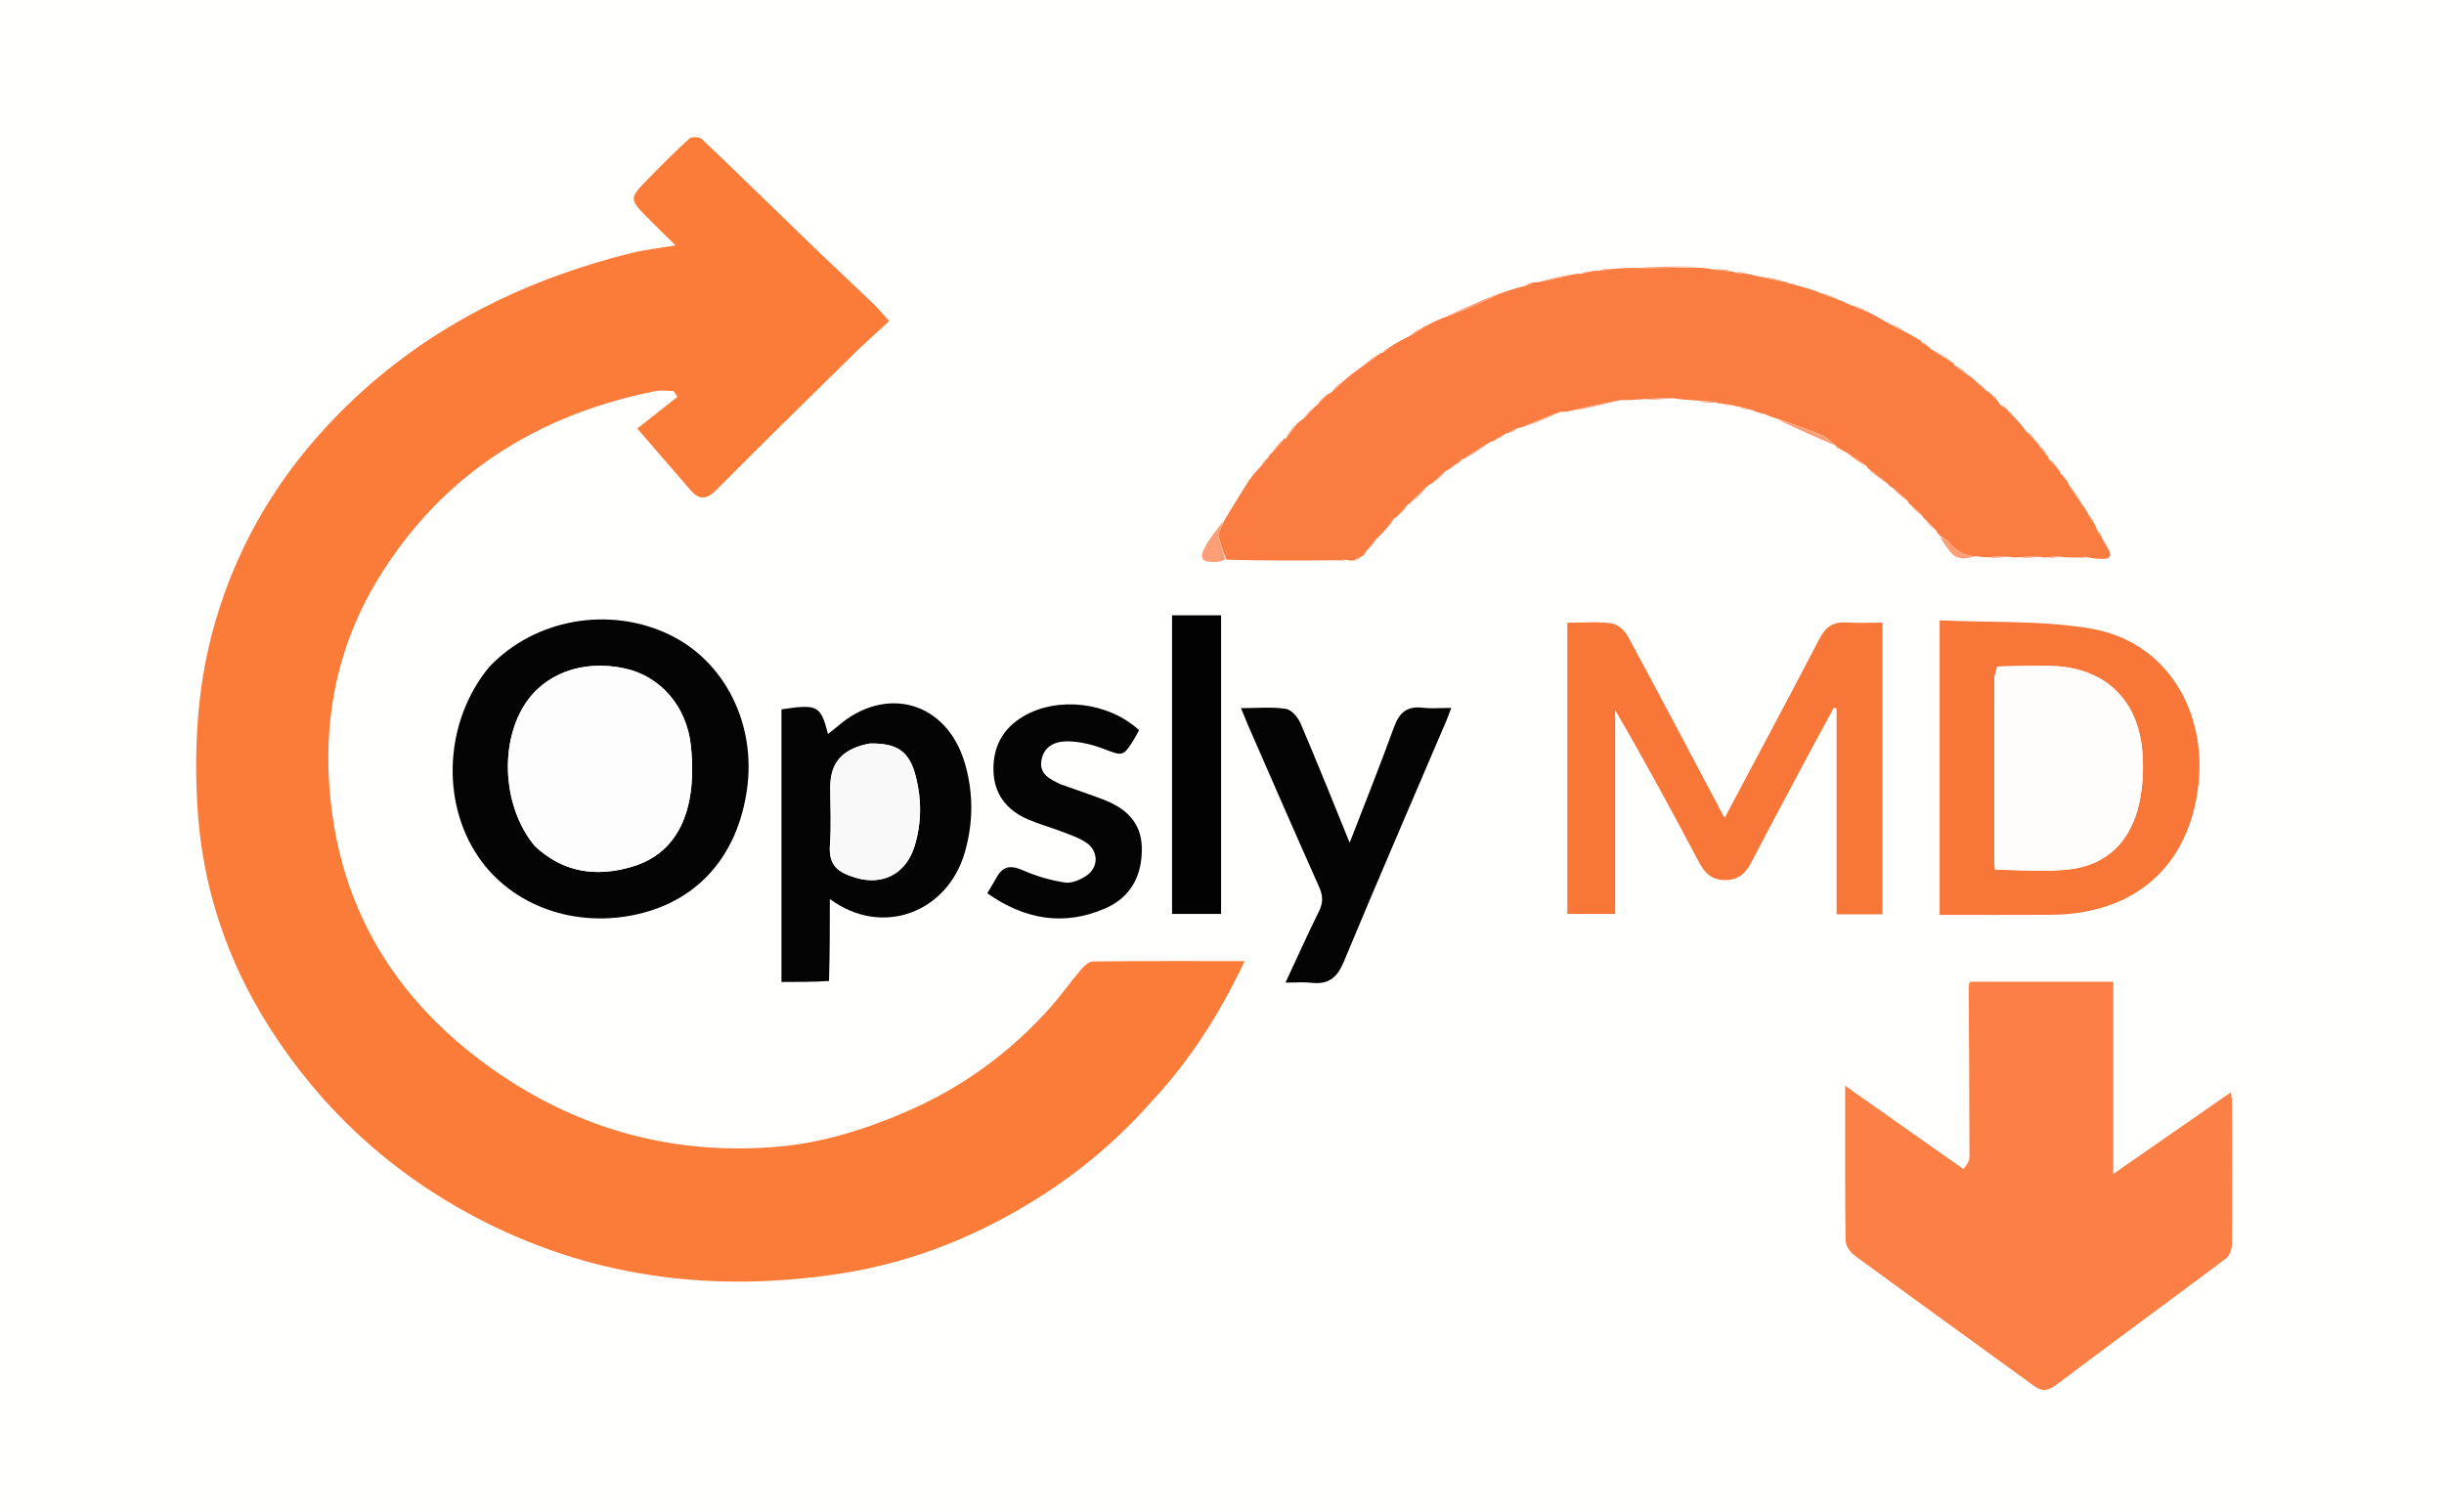
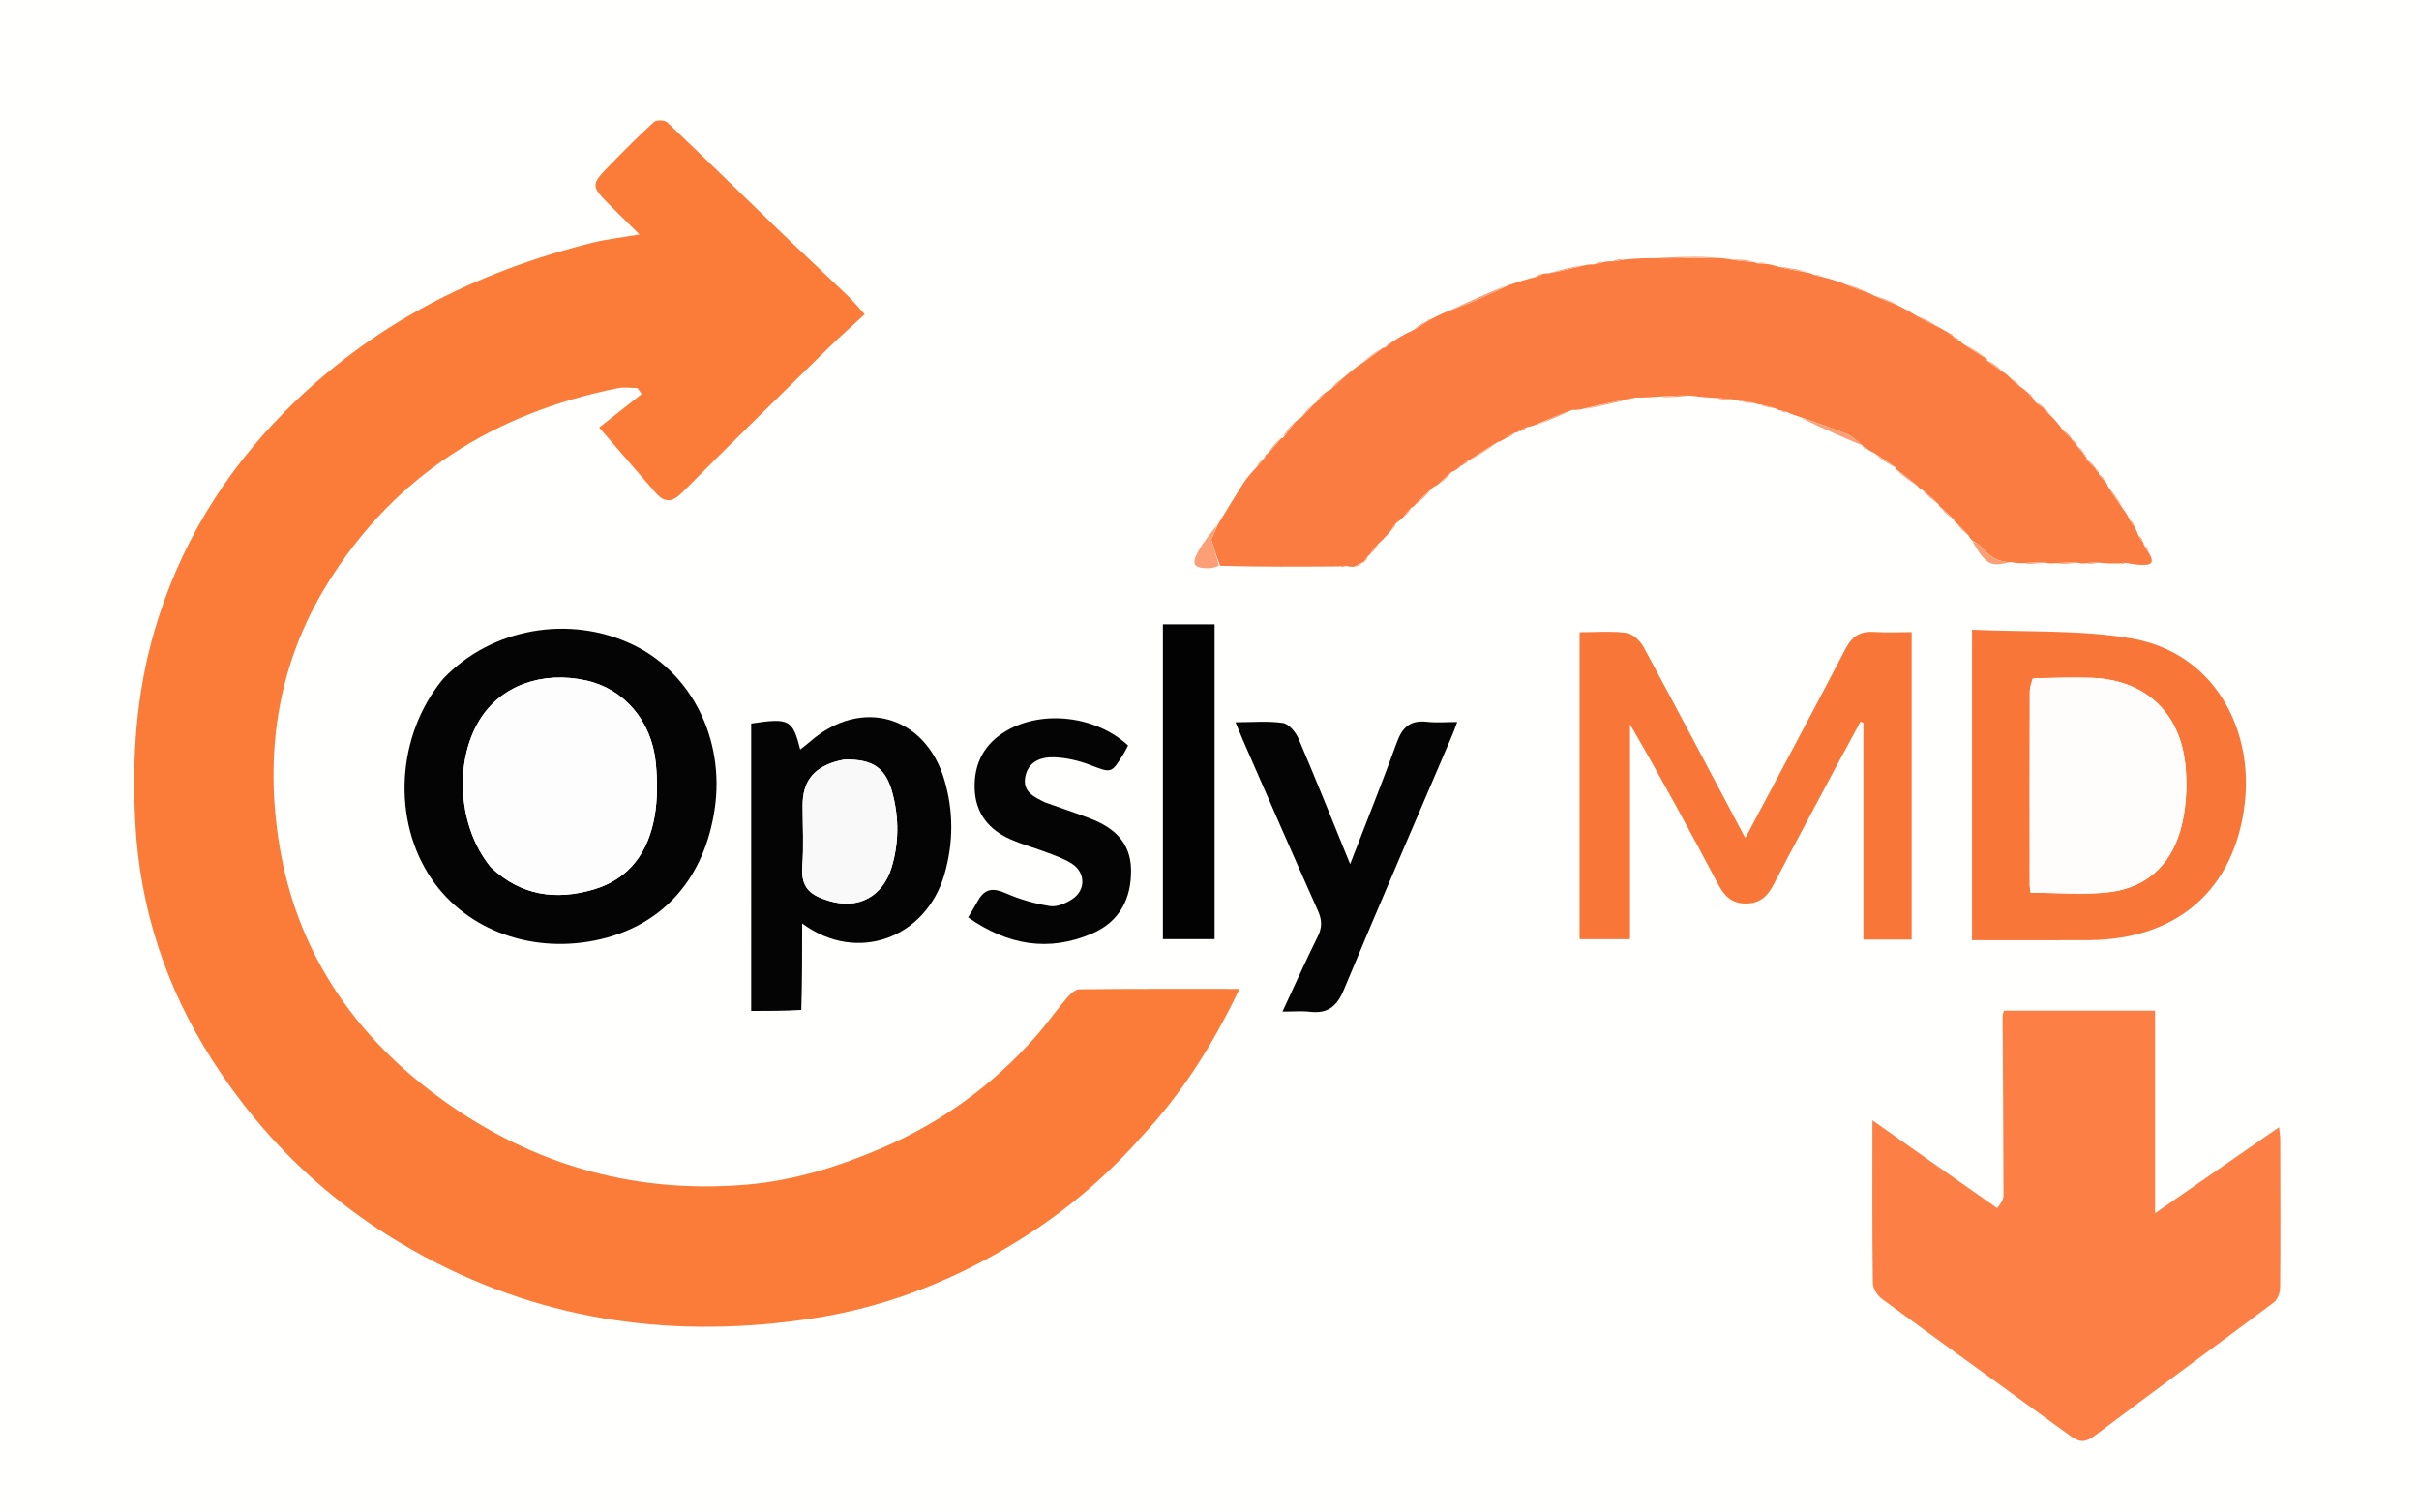
- <svg xmlns="http://www.w3.org/2000/svg" version="1.1" id="Layer_1" x="0px" y="0px" width="100%" viewBox="0 0 852 527" enable-background="new 0 0 852 527" xml:space="preserve">
+ <svg xmlns="http://www.w3.org/2000/svg" version="1.1" id="Layer_1" x="0px" y="0px" width="100%" viewBox="24 8 800 500" enable-background="new 0 0 852 527" xml:space="preserve">
  <path fill="#FFFFFE" opacity="1" stroke="none" d=" M638,528   C425.333,528 213.167,528 1,528   C1,352.333 1,176.667 1,1   C285,1 569,1 853,1   C853,176.667 853,352.333 853,528   C781.5,528 710,528 638,528  M669.742,118.63   C669.546,118.34 669.279,118.243 668.417,117.929   C667.041,117.214 665.665,116.498 663.978,115.192   C661.958,114.207 659.937,113.223 657.32,111.903   C655.298,110.873 653.276,109.843 650.94,108.209   C648.579,107.345 646.217,106.481 643.271,105.299   C642.637,105.099 642.004,104.899 640.974,104.148   C638.598,103.318 636.222,102.489 633.153,101.319   C630.929,100.721 628.706,100.122 626.081,99.06   C625.34,98.939 624.598,98.818 623.255,98.429   C622.823,98.358 622.39,98.287 621.49,97.654   C618.322,97.081 615.155,96.507 611.315,95.791   C610.192,95.61 609.07,95.43 607.619,94.781   C606.737,94.801 605.855,94.821 604.476,94.693   C604.132,94.663 603.789,94.632 602.937,94.058   C600.911,93.923 598.885,93.789 596.024,93.441   C594,93.371 591.976,93.301 589.34,92.695   C582.909,92.863 576.477,93.031 569.215,93.139   C566.484,93.383 563.753,93.627 560.533,93.466   C559.374,93.726 558.214,93.987 556.31,94.223   C555.59,94.393 554.871,94.563 553.523,94.415   C552.703,94.704 551.884,94.993 550.318,95.265   C549.594,95.423 548.87,95.581 547.388,95.521   C543.605,96.41 539.822,97.3 535.385,98.236   C534.97,98.368 534.555,98.499 533.574,98.388   C532.893,98.779 532.213,99.17 530.793,99.654   C528.206,100.529 525.62,101.405 522.278,102.139   C515.775,105.038 509.273,107.937 502.08,111.013   C500.388,111.912 498.696,112.811 496.654,113.516   C496.336,113.589 496.194,113.787 496.129,114.091   C496.129,114.091 496.1,114.187 495.413,114.156   C493.953,115.154 492.493,116.152 490.358,117.258   C488.273,118.605 486.188,119.952 483.491,121.268   C482.942,121.809 482.394,122.35 481.437,123.011   C481.437,123.011 481.088,123.254 480.41,123.227   C478.333,124.852 476.255,126.476 473.584,128.4   C471.743,129.971 469.901,131.543 467.397,133.14   C466.181,134.367 464.965,135.593 463.27,137.062   C462.861,137.409 462.452,137.755 461.381,138.144   C460.603,139.103 459.825,140.062 458.705,141.38   C458.48,141.622 458.262,141.871 457.393,142.186   C456.31,143.482 455.227,144.779 453.614,146.325   C453.065,146.866 452.516,147.407 451.317,148.086   C450.153,149.666 448.99,151.246 447.995,153.001   C447.995,153.001 447.823,152.826 447.176,152.968   C445.781,154.643 444.385,156.319 442.735,158.234   C442.735,158.234 442.603,158.558 442.179,158.869   C442.05,159.188 441.92,159.506 441.849,159.774   C441.849,159.774 441.774,159.798 441.167,159.978   C440.438,160.981 439.709,161.984 438.372,163.28   C437.078,165.156 435.714,166.989 434.503,168.918   C431.861,173.127 429.296,177.383 426.096,181.922   C424.121,184.746 421.88,187.425 420.237,190.43   C417.903,194.696 418.875,196.05 423.756,195.961   C424.895,195.94 426.028,195.64 428.062,195.64   C440.994,195.55 453.926,195.46 467.598,195.697   C468.115,195.587 468.631,195.477 469.812,195.553   C470.497,195.524 471.182,195.494 472.511,195.754   C473.332,195.164 474.154,194.573 475.001,193.999   C475.001,193.999 474.981,193.975 475.572,193.832   C475.939,193.184 476.306,192.537 476.97,191.597   C476.97,191.597 477.159,191.225 477.77,191.014   C478.522,190.015 479.274,189.015 480.5,187.6   C481.733,186.16 482.966,184.72 484.792,183.073   C485.177,182.372 485.562,181.672 486.452,180.7   C486.988,180.163 487.523,179.626 488.691,178.936   C489.444,177.948 490.196,176.96 491.38,175.735   C491.648,175.531 491.848,175.275 492.65,174.896   C494.522,172.994 496.393,171.092 498.765,168.986   C499.162,168.629 499.559,168.273 500.611,167.842   C501.837,166.63 503.063,165.419 504.788,164.017   C505.198,163.687 505.607,163.356 506.542,162.926   C506.757,162.657 506.972,162.387 507.574,161.953   C507.574,161.953 507.892,161.678 508.502,161.744   C509.036,161.195 509.571,160.646 510,160.007   C510,160.007 510.094,160.11 510.805,160.042   C513.693,158.165 516.58,156.288 520.026,154.214   C520.676,153.785 521.326,153.356 522.651,152.963   C523.528,152.379 524.406,151.795 525.646,151.095   C525.646,151.095 525.949,150.866 526.623,150.946   C527.554,150.415 528.485,149.883 530.06,149.24   C530.661,148.99 531.262,148.74 532.587,148.613   C536.377,147.011 540.167,145.41 544.695,143.78   C545.415,143.651 546.134,143.521 547.62,143.588   C553.393,142.305 559.166,141.023 565.747,139.742   C568.157,139.549 570.567,139.355 573.633,139.586   C576.758,139.409 579.884,139.232 583.842,139.19   C586.585,139.356 589.328,139.523 592.555,140.296   C594.409,140.392 596.264,140.487 598.758,140.738   C599.194,140.717 599.63,140.696 600.539,141.208   C601.697,141.286 602.856,141.364 604.673,141.648   C605.13,141.691 605.586,141.734 606.493,142.305   C608.047,142.615 609.601,142.924 611.738,143.554   C612.17,143.645 612.601,143.736 613.397,144.314   C613.975,144.391 614.552,144.468 615.747,144.854   C616.844,145.173 617.94,145.493 619.469,146.365   C626.358,149.482 633.248,152.6 640.193,155.849   C640.193,155.849 640.334,155.871 640.356,156.263   C640.356,156.263 640.674,156.488 640.674,156.488   C640.674,156.488 641.026,156.321 641.587,156.719   C642.399,157.141 643.211,157.563 644.257,158.614   C646.48,160.103 648.703,161.593 651,163.002   C651,163.002 650.918,163.075 651.086,163.714   C653.404,165.451 655.722,167.188 658.366,169.369   C658.852,169.619 659.338,169.87 660.027,170.755   C661.693,172.154 663.36,173.553 665.259,175.386   C665.461,175.656 665.717,175.855 666.11,176.648   C667.41,177.759 668.711,178.87 670.262,180.402   C670.471,180.665 670.732,180.856 671.134,181.633   C672.37,182.833 673.607,184.033 675.14,185.711   C675.546,186.1 675.952,186.489 676.304,187.558   C680.923,194.907 682.367,195.659 689.812,194.298   C690.86,194.305 691.909,194.313 693.652,194.68   C695.816,194.565 697.98,194.449 700.869,194.551   C701.864,194.473 702.859,194.395 704.721,194.647   C706.861,194.562 709.001,194.477 711.809,194.571   C712.491,194.492 713.173,194.413 714.679,194.671   C715.835,194.548 716.99,194.424 718.967,194.502   C720.93,194.462 722.892,194.422 725.602,194.663   C726.117,194.57 726.633,194.477 727.979,194.604   C729.634,194.704 731.289,194.872 732.945,194.888   C736.201,194.918 736.101,193.282 734.824,190.449   C734.234,189.607 733.644,188.765 732.887,187.493   C732.887,187.493 732.62,187.117 732.705,186.512   C732.189,185.935 731.673,185.357 731.025,184.18   C730.616,183.478 730.206,182.775 729.827,181.459   C729.335,180.833 728.844,180.207 728.136,178.995   C727.396,178.008 726.656,177.022 725.891,175.334   C724.343,173.113 722.795,170.893 721.074,168.164   C720.717,167.775 720.36,167.386 719.925,166.384   C719.364,165.815 718.803,165.246 718.13,164.32   C718.13,164.32 717.9,164.024 717.855,163.51   C717.587,163.32 717.318,163.129 717.015,163.006   C717.015,163.006 717.064,162.944 716.95,162.308   C716.034,161.446 715.117,160.583 714.067,159.351   C714.067,159.351 713.834,159.034 713.834,158.525   C713.58,158.323 713.326,158.122 713.033,158.007   C713.033,158.007 713.086,157.924 713.012,157.299   C712.3,156.597 711.589,155.894 710.887,155.102   C710.887,155.102 710.798,155.112 710.768,154.491   C710.196,153.974 709.624,153.456 709.001,153   C709.001,153 709.061,152.947 708.928,152.319   C707.987,151.496 707.046,150.672 705.877,149.243   C704.524,147.859 703.172,146.475 701.796,144.471   C701.202,143.976 700.608,143.482 700,143   C700,143 700.011,142.986 699.773,142.404   C698.909,141.848 698.044,141.292 696.884,140.275   C696.519,139.866 696.154,139.458 695.727,138.583   C695.555,138.278 695.293,138.13 694.591,137.65   C693.772,137.07 692.952,136.49 691.948,135.29   C690.982,134.5 690.017,133.71 688.668,132.465   C687.841,131.933 687.015,131.401 685.957,130.238   C684.371,129.092 682.785,127.947 681.089,127.012   C681.089,127.012 681.18,126.795 680.944,126.182   C678.264,124.551 675.583,122.92 672.592,121.024   C672.592,121.024 672.226,120.843 672.018,120.253   C671.322,119.879 670.626,119.505 669.93,119.051   C669.93,119.051 669.852,119.07 669.742,118.63  M401.979,383.514   C415.111,369.424 425.183,353.396 433.912,335.116   C415.222,335.116 398.088,335.044 380.957,335.249   C379.525,335.266 377.843,336.919 376.744,338.21   C373.193,342.38 370.041,346.896 366.412,350.993   C352.191,367.045 335.231,379.363 315.496,387.829   C301.192,393.965 286.437,398.556 270.875,399.868   C232.31,403.121 197.479,392.523 166.929,369.299   C139.897,348.751 122.026,321.762 116.422,287.711   C111.375,257.045 115.852,227.656 132.246,201.134   C154.384,165.318 187.348,144.63 228.36,136.393   C230.434,135.977 232.664,136.34 234.822,136.34   C235.278,137.015 235.735,137.691 236.191,138.367   C230.885,142.545 225.578,146.723 222.146,149.425   C228.968,157.309 234.853,164.107 240.734,170.908   C243.758,174.407 246.295,174.285 249.706,170.845   C265.412,155.007 281.355,139.403 297.269,123.772   C301.276,119.836 305.49,116.111 309.964,111.959   C307.627,109.384 306.084,107.471 304.324,105.782   C296.894,98.656 289.349,91.65 281.941,84.501   C269.508,72.501 257.187,60.385 244.666,48.478   C243.843,47.695 241.113,47.602 240.307,48.333   C235.386,52.789 230.703,57.515 226.058,62.267   C219.189,69.293 219.221,69.345 226.204,76.382   C229.015,79.215 231.883,81.993 235.501,85.562   C229.413,86.603 224.63,87.109 220.009,88.26   C181.129,97.949 146.553,115.473 118.118,144.252   C97.836,164.78 83.314,188.655 75.168,216.387   C68.995,237.406 67.563,258.849 68.778,280.619   C70.353,308.846 78.983,334.828 94.093,358.496   C111.887,386.368 135.437,408.221 164.753,423.884   C205.262,445.526 248.265,450.995 293.125,444.063   C318.973,440.068 342.73,430.227 364.623,415.955   C378.357,407.001 390.647,396.34 401.979,383.514  M684.176,407.487   C670.877,398.101 657.579,388.715 643.24,378.595   C643.24,397.796 643.15,415.105 643.375,432.409   C643.398,434.204 644.865,436.558 646.383,437.671   C667.161,452.918 688.086,467.965 708.917,483.139   C711.762,485.212 713.764,485.182 716.776,482.909   C736.426,468.081 756.322,453.58 776.013,438.806   C777.27,437.863 778.069,435.529 778.083,433.834   C778.22,417.503 778.15,401.169 778.11,384.837   C778.107,383.612 777.872,382.389 777.713,380.863   C764.064,390.342 750.848,399.519 736.712,409.336   C736.712,386.172 736.712,364.44 736.712,342.32   C719.794,342.32 703.266,342.32 686.746,342.32   C686.54,343.079 686.301,343.549 686.303,344.017   C686.409,363.86 686.574,383.704 686.582,403.547   C686.582,404.969 685.444,406.392 684.176,407.487  M631.171,261.685   C633.874,256.703 636.577,251.721 639.28,246.739   C639.605,246.852 639.931,246.965 640.256,247.078   C640.256,270.977 640.256,294.876 640.256,318.798   C645.781,318.798 650.9,318.798 656.217,318.798   C656.217,284.872 656.217,251.153 656.217,217.101   C651.845,217.101 647.845,217.32 643.88,217.044   C639.319,216.726 636.531,218.41 634.369,222.563   C623.465,243.509 612.303,264.321 601.282,285.084   C601.279,285.081 601.002,284.866 600.852,284.583   C589.783,263.713 578.794,242.8 567.555,222.022   C566.447,219.972 563.957,217.649 561.849,217.364   C556.824,216.682 551.643,217.144 546.387,217.144   C546.387,251.341 546.387,285.04 546.387,318.677   C552,318.677 557.247,318.677 563.07,318.677   C563.07,294.778 563.07,271.199 563.07,247.621   C573.363,265.258 582.912,282.969 592.35,300.739   C594.294,304.401 596.698,306.81 601.181,306.876   C605.843,306.945 608.455,304.635 610.494,300.721   C617.183,287.881 624.062,275.141 631.171,261.685  M676.184,276.5   C676.184,290.586 676.184,304.672 676.184,319.004   C689.586,319.004 702.235,319.069 714.884,318.99   C744.048,318.81 763.223,302.235 766.415,273.408   C769.141,248.793 756.091,223.823 728.796,219.172   C711.785,216.274 694.132,217.149 676.184,216.303   C676.184,236.95 676.184,256.225 676.184,276.5  M170.309,232.817   C155.023,251.35 153.543,279.488 166.833,298.883   C178.552,315.984 200.639,323.829 222.604,318.69   C243.516,313.798 257.042,298.337 260.374,275.519   C263.722,252.584 252.747,230.585 233.31,221.269   C212.335,211.217 186.428,215.786 170.309,232.817  M289.288,341.722   C289.288,332.544 289.288,323.367 289.288,313.474   C307.538,326.964 330.36,318.205 336.382,297.085   C339.336,286.727 339.361,276.329 336.344,266.062   C330.068,244.705 308.861,238.628 292.052,253.204   C291.007,254.111 289.891,254.936 288.641,255.931   C286.134,245.997 285.02,245.438 272.428,247.341   C272.428,279.016 272.428,310.691 272.428,342.405   C278.105,342.405 283.409,342.405 289.288,341.722  M435.208,253.267   C443.413,271.963 451.561,290.685 459.883,309.329   C461.21,312.303 461.296,314.75 459.829,317.71   C455.874,325.69 452.235,333.827 448.131,342.629   C451.69,342.629 454.492,342.365 457.226,342.684   C463.086,343.366 466.133,340.93 468.425,335.425   C480.16,307.226 492.308,279.2 504.302,251.109   C504.848,249.829 505.293,248.506 505.923,246.836   C502.243,246.836 499.054,247.131 495.941,246.771   C490.547,246.147 487.817,248.436 485.992,253.465   C481.088,266.985 475.724,280.337 470.505,293.851   C464.803,279.872 459.279,266.008 453.417,252.289   C452.507,250.159 450.232,247.452 448.27,247.161   C443.316,246.426 438.179,246.917 432.604,246.917   C433.564,249.206 434.26,250.863 435.208,253.267  M369.394,273.268   C365.811,271.615 362.155,269.823 363.075,264.965   C364.031,259.918 368.231,258.378 372.49,258.499   C376.532,258.614 380.718,259.593 384.517,261.041   C391.548,263.72 391.501,263.968 395.531,257.45   C396.113,256.508 396.586,255.499 397.072,254.592   C386.43,244.803 368.838,242.746 356.863,249.72   C349.563,253.972 346.097,260.459 346.33,268.782   C346.559,276.962 350.983,282.505 358.302,285.688   C362.251,287.405 366.45,288.536 370.478,290.084   C373.253,291.15 376.15,292.142 378.6,293.762   C383.034,296.693 383.086,302.492 378.633,305.416   C376.519,306.805 373.55,308.091 371.235,307.727   C366.272,306.946 361.281,305.523 356.684,303.495   C352.572,301.681 349.743,301.805 347.482,305.849   C346.463,307.671 345.368,309.451 344.175,311.475   C357.34,320.712 370.919,322.96 385.218,316.786   C394.203,312.906 398.257,305.278 398.046,295.505   C397.852,286.539 392.285,281.743 384.628,278.785   C379.829,276.931 374.923,275.356 369.394,273.268  M408.587,268.5   C408.587,285.259 408.587,302.018 408.587,318.665   C414.685,318.665 420.254,318.665 425.685,318.665   C425.685,283.794 425.685,249.261 425.685,214.535   C419.99,214.535 414.571,214.535 408.587,214.535   C408.587,232.321 408.587,249.91 408.587,268.5  z" />
  <path fill="#FB7C39" opacity="1" stroke="none" d=" M401.735,383.771   C390.647,396.34 378.357,407.001 364.623,415.955   C342.73,430.227 318.973,440.068 293.125,444.063   C248.265,450.995 205.262,445.526 164.753,423.884   C135.437,408.221 111.887,386.368 94.093,358.496   C78.983,334.828 70.353,308.846 68.778,280.619   C67.563,258.849 68.995,237.406 75.168,216.387   C83.314,188.655 97.836,164.78 118.118,144.252   C146.553,115.473 181.129,97.949 220.009,88.26   C224.63,87.109 229.413,86.603 235.501,85.562   C231.883,81.993 229.015,79.215 226.204,76.382   C219.221,69.345 219.189,69.293 226.058,62.267   C230.703,57.515 235.386,52.789 240.307,48.333   C241.113,47.602 243.843,47.695 244.666,48.478   C257.187,60.385 269.508,72.501 281.941,84.501   C289.349,91.65 296.894,98.656 304.324,105.782   C306.084,107.471 307.627,109.384 309.964,111.959   C305.49,116.111 301.276,119.836 297.269,123.772   C281.355,139.403 265.412,155.007 249.706,170.845   C246.295,174.285 243.758,174.407 240.734,170.908   C234.853,164.107 228.968,157.309 222.146,149.425   C225.578,146.723 230.885,142.545 236.191,138.367   C235.735,137.691 235.278,137.015 234.822,136.34   C232.664,136.34 230.434,135.977 228.36,136.393   C187.348,144.63 154.384,165.318 132.246,201.134   C115.852,227.656 111.375,257.045 116.422,287.711   C122.026,321.762 139.897,348.751 166.929,369.299   C197.479,392.523 232.31,403.121 270.875,399.868   C286.437,398.556 301.192,393.965 315.496,387.829   C335.231,379.363 352.191,367.045 366.412,350.993   C370.041,346.896 373.193,342.38 376.744,338.21   C377.843,336.919 379.525,335.266 380.957,335.249   C398.088,335.044 415.222,335.116 433.912,335.116   C425.183,353.396 415.111,369.424 401.735,383.771  z" />
  <path fill="#FB7C40" opacity="1" stroke="none" d=" M466.858,195.371   C453.926,195.46 440.994,195.55 427.556,195.17   C426.291,192.14 425.531,189.58 424.613,186.487   C425.095,185.362 425.897,183.491 426.7,181.62   C429.296,177.383 431.861,173.127 434.503,168.918   C435.714,166.989 437.078,165.156 439.032,163.127   C440.386,161.916 441.08,160.857 441.774,159.798   C441.774,159.798 441.849,159.774 442.102,159.708   C442.438,159.281 442.521,158.919 442.603,158.558   C442.603,158.558 442.735,158.234 443.21,158.09   C445.064,156.24 446.444,154.533 447.823,152.826   C447.823,152.826 447.995,153.001 448.261,152.929   C449.673,151.221 450.82,149.585 451.967,147.948   C452.516,147.407 453.065,146.866 454.207,146.159   C455.885,144.704 456.969,143.416 458.053,142.128   C458.262,141.871 458.48,141.622 459.205,141.161   C460.484,139.996 461.264,139.049 462.043,138.102   C462.452,137.755 462.861,137.409 463.866,136.981   C465.661,135.638 466.86,134.377 468.06,133.115   C469.901,131.543 471.743,129.971 474.245,128.242   C476.967,126.474 479.027,124.864 481.088,123.254   C481.088,123.254 481.437,123.011 481.961,122.98   C483.024,122.399 483.563,121.849 484.103,121.298   C486.188,119.952 488.273,118.605 490.899,117.422   C492.993,116.453 494.546,115.32 496.1,114.187   C496.1,114.187 496.129,114.091 496.328,114.079   C496.725,114 496.884,113.881 497.004,113.709   C498.696,112.811 500.388,111.912 502.806,110.956   C506.97,109.466 510.432,108.088 513.84,106.585   C516.935,105.22 519.971,103.72 523.033,102.28   C525.62,101.405 528.206,100.529 531.468,99.726   C532.809,99.409 533.474,99.02 534.14,98.631   C534.555,98.499 534.97,98.368 535.971,98.427   C540.42,97.658 544.283,96.699 548.146,95.739   C548.87,95.581 549.594,95.423 550.88,95.471   C552.345,95.363 553.248,95.048 554.151,94.733   C554.871,94.563 555.59,94.393 556.924,94.452   C558.7,94.412 559.861,94.141 561.022,93.871   C563.753,93.627 566.484,93.383 569.95,93.422   C577.107,93.546 583.529,93.388 589.951,93.231   C591.976,93.301 594,93.371 596.638,93.849   C599.317,94.372 601.381,94.487 603.445,94.602   C603.789,94.632 604.132,94.663 604.881,95.026   C606.173,95.322 607.061,95.286 607.948,95.249   C609.07,95.43 610.192,95.61 611.884,96.145   C615.621,97.071 618.79,97.644 621.958,98.217   C622.39,98.287 622.823,98.358 623.713,98.828   C624.942,99.326 625.712,99.425 626.482,99.524   C628.706,100.122 630.929,100.721 633.645,101.773   C636.548,103.052 638.959,103.876 641.37,104.7   C642.004,104.899 642.637,105.099 643.71,105.741   C646.518,107.059 648.886,107.937 651.254,108.814   C653.276,109.843 655.298,110.873 657.7,112.395   C660.15,113.852 662.22,114.818 664.29,115.783   C665.665,116.498 667.041,117.214 668.776,118.316   C669.323,118.924 669.562,119.047 669.852,119.07   C669.852,119.07 669.93,119.051 669.995,119.414   C670.783,120.132 671.504,120.488 672.226,120.843   C672.226,120.843 672.592,121.024 672.83,121.469   C675.772,123.541 678.476,125.168 681.18,126.795   C681.18,126.795 681.089,127.012 681.124,127.262   C682.836,128.63 684.512,129.75 686.188,130.869   C687.015,131.401 687.841,131.933 688.877,133.044   C690.101,134.385 691.117,135.148 692.133,135.911   C692.952,136.49 693.772,137.07 694.842,138.1   C695.255,138.814 695.487,138.981 695.789,139.05   C696.154,139.458 696.519,139.866 697.018,140.871   C698.105,141.973 699.058,142.48 700.011,142.986   C700.011,142.986 700,143 700.028,143.306   C700.643,144.105 701.232,144.598 701.82,145.09   C703.172,146.475 704.524,147.859 705.956,149.928   C707.044,151.391 708.052,152.169 709.061,152.947   C709.061,152.947 709.001,153 709.033,153.286   C709.642,154.085 710.22,154.599 710.798,155.112   C710.798,155.112 710.887,155.102 710.907,155.488   C711.646,156.557 712.366,157.241 713.086,157.924   C713.086,157.924 713.033,158.007 713.081,158.206   C713.261,158.73 713.496,158.939 713.834,159.034   C713.834,159.034 714.067,159.351 714.097,159.899   C715.106,161.279 716.085,162.112 717.064,162.944   C717.064,162.944 717.015,163.006 717.081,163.215   C717.305,163.741 717.555,163.941 717.9,164.024   C717.9,164.024 718.13,164.32 718.132,164.846   C718.758,165.914 719.38,166.456 720.002,166.997   C720.36,167.386 720.717,167.775 721.101,168.793   C722.724,171.627 724.319,173.831 725.915,176.035   C726.656,177.022 727.396,178.008 728.164,179.625   C728.727,180.861 729.262,181.467 729.796,182.073   C730.206,182.775 730.616,183.478 731.055,184.794   C731.596,185.978 732.108,186.547 732.62,187.117   C732.62,187.117 732.887,187.493 732.944,188.052   C733.581,189.437 734.162,190.262 734.743,191.088   C736.101,193.282 736.201,194.918 732.945,194.888   C731.289,194.872 729.634,194.704 727.471,194.276   C726.26,194.092 725.557,194.237 724.854,194.381   C722.892,194.422 720.93,194.462 718.408,194.153   C716.517,193.98 715.186,194.157 713.854,194.334   C713.173,194.413 712.491,194.492 711.303,194.19   C708.482,193.977 706.168,194.147 703.854,194.316   C702.859,194.395 701.864,194.473 700.318,194.153   C697.498,193.943 695.228,194.132 692.958,194.32   C691.909,194.313 690.86,194.305 689.229,193.955   C684.435,194.076 681.689,191.737 679.163,188.808   C678.445,187.977 677.305,187.511 676.358,186.878   C675.952,186.489 675.546,186.1 675.006,185.123   C673.597,183.349 672.321,182.162 671.045,180.975   C670.732,180.856 670.471,180.665 670.111,179.851   C668.649,178.194 667.339,177.089 666.028,175.984   C665.717,175.855 665.461,175.656 665.113,174.826   C663.253,172.884 661.538,171.502 659.824,170.12   C659.338,169.87 658.852,169.619 658.164,168.805   C655.614,166.518 653.266,164.797 650.918,163.075   C650.918,163.075 651,163.002 650.964,162.685   C648.626,160.907 646.324,159.446 644.023,157.985   C643.211,157.563 642.399,157.141 641.218,156.411   C640.702,155.971 640.53,155.894 640.334,155.871   C640.334,155.871 640.193,155.849 640.074,155.463   C638.225,153.873 636.641,152.306 634.735,151.535   C629.575,149.447 624.278,147.697 619.036,145.813   C617.94,145.493 616.844,145.173 615.369,144.455   C614.338,143.979 613.686,143.903 613.033,143.826   C612.601,143.736 612.17,143.645 611.296,143.148   C609.25,142.42 607.647,142.099 606.043,141.777   C605.586,141.734 605.13,141.691 604.149,141.338   C602.439,140.909 601.253,140.792 600.067,140.675   C599.63,140.696 599.194,140.717 598.313,140.344   C595.936,139.863 594.003,139.776 592.071,139.689   C589.328,139.523 586.585,139.356 583.244,138.874   C579.423,138.759 576.2,138.961 572.977,139.162   C570.567,139.355 568.157,139.549 565.04,139.506   C558.507,140.643 552.68,142.017 546.854,143.391   C546.134,143.521 545.415,143.651 544.088,143.582   C539.608,145.086 535.735,146.788 531.862,148.489   C531.262,148.74 530.661,148.99 529.367,149.193   C527.766,149.719 526.857,150.293 525.949,150.866   C525.949,150.866 525.646,151.095 525.124,151.098   C523.726,151.71 522.851,152.318 521.975,152.927   C521.326,153.356 520.676,153.785 519.365,154.21   C515.834,156.173 512.964,158.142 510.094,160.11   C510.094,160.11 510,160.007 509.742,160.038   C508.954,160.605 508.423,161.142 507.892,161.678   C507.892,161.678 507.574,161.953 507.111,162.069   C506.437,162.466 506.227,162.746 506.017,163.026   C505.607,163.356 505.198,163.687 504.18,164.077   C502.367,165.397 501.162,166.657 499.957,167.917   C499.559,168.273 499.162,168.629 498.153,169.053   C495.688,171.068 493.834,173.017 491.98,174.965   C491.848,175.275 491.648,175.531 490.824,175.884   C489.531,177.052 488.795,178.07 488.059,179.089   C487.523,179.626 486.988,180.163 485.863,180.883   C484.915,181.804 484.557,182.542 484.199,183.28   C482.966,184.72 481.733,186.16 479.91,187.834   C478.6,189.12 477.88,190.173 477.159,191.225   C477.159,191.225 476.97,191.597 476.53,191.81   C475.72,192.674 475.35,193.324 474.981,193.975   C474.981,193.975 475.001,193.999 474.669,193.991   C473.514,194.477 472.691,194.971 471.867,195.465   C471.182,195.494 470.497,195.524 469.385,195.247   C468.257,195.084 467.557,195.227 466.858,195.371  z" />
  <path fill="#FC7F45" opacity="1" stroke="none" d=" M684.505,407.651   C685.444,406.392 686.582,404.969 686.582,403.547   C686.574,383.704 686.409,363.86 686.303,344.017   C686.301,343.549 686.54,343.079 686.746,342.32   C703.266,342.32 719.794,342.32 736.712,342.32   C736.712,364.44 736.712,386.172 736.712,409.336   C750.848,399.519 764.064,390.342 777.713,380.863   C777.872,382.389 778.107,383.612 778.11,384.837   C778.15,401.169 778.22,417.503 778.083,433.834   C778.069,435.529 777.27,437.863 776.013,438.806   C756.322,453.58 736.426,468.081 716.776,482.909   C713.764,485.182 711.762,485.212 708.917,483.139   C688.086,467.965 667.161,452.918 646.383,437.671   C644.865,436.558 643.398,434.204 643.375,432.409   C643.15,415.105 643.24,397.796 643.24,378.595   C657.579,388.715 670.877,398.101 684.505,407.651  z" />
  <path fill="#F87637" opacity="1" stroke="none" d=" M631.02,262.024   C624.062,275.141 617.183,287.881 610.494,300.721   C608.455,304.635 605.843,306.945 601.181,306.876   C596.698,306.81 594.294,304.401 592.35,300.739   C582.912,282.969 573.363,265.258 563.07,247.621   C563.07,271.199 563.07,294.778 563.07,318.677   C557.247,318.677 552,318.677 546.387,318.677   C546.387,285.04 546.387,251.341 546.387,217.144   C551.643,217.144 556.824,216.682 561.849,217.364   C563.957,217.649 566.447,219.972 567.555,222.022   C578.794,242.8 589.783,263.713 600.852,284.583   C601.002,284.866 601.279,285.081 601.282,285.084   C612.303,264.321 623.465,243.509 634.369,222.563   C636.531,218.41 639.319,216.726 643.88,217.044   C647.845,217.32 651.845,217.101 656.217,217.101   C656.217,251.153 656.217,284.872 656.217,318.798   C650.9,318.798 645.781,318.798 640.256,318.798   C640.256,294.876 640.256,270.977 640.256,247.078   C639.931,246.965 639.605,246.852 639.28,246.739   C636.577,251.721 633.874,256.703 631.02,262.024  z" />
  <path fill="#F87638" opacity="1" stroke="none" d=" M676.184,276   C676.184,256.225 676.184,236.95 676.184,216.303   C694.132,217.149 711.785,216.274 728.796,219.172   C756.091,223.823 769.141,248.793 766.415,273.408   C763.223,302.235 744.048,318.81 714.884,318.99   C702.235,319.069 689.586,319.004 676.184,319.004   C676.184,304.672 676.184,290.586 676.184,276  M696.168,232.474   C695.862,233.881 695.292,235.287 695.289,236.695   C695.233,258.016 695.248,279.338 695.266,300.66   C695.267,301.616 695.462,302.572 695.54,303.294   C704.453,303.294 713.157,304.132 721.633,303.101   C735.058,301.47 743.031,292.757 745.793,279.873   C747.097,273.793 747.373,267.241 746.739,261.044   C744.912,243.195 732.947,232.597 715.036,232.212   C709.043,232.083 703.044,232.222 696.168,232.474  z" />
  <path fill="#040404" opacity="1" stroke="none" d=" M170.549,232.556   C186.428,215.786 212.335,211.217 233.31,221.269   C252.747,230.585 263.722,252.584 260.374,275.519   C257.042,298.337 243.516,313.798 222.604,318.69   C200.639,323.829 178.552,315.984 166.833,298.883   C153.543,279.488 155.023,251.35 170.549,232.556  M186.466,295.022   C196.267,304.309 207.844,305.885 220.279,302.237   C232.255,298.725 238.467,289.728 240.499,277.998   C241.505,272.192 241.46,266.041 240.856,260.152   C239.437,246.299 230.264,235.852 217.956,233.119   C203.129,229.827 189.454,234.898 182.567,246.242   C174.032,260.3 175.54,281.722 186.466,295.022  z" />
  <path fill="#040404" opacity="1" stroke="none" d=" M289,342.063   C283.409,342.405 278.105,342.405 272.428,342.405   C272.428,310.691 272.428,279.016 272.426,247.341   C285.02,245.438 286.134,245.997 288.641,255.931   C289.891,254.936 291.007,254.111 292.052,253.204   C308.861,238.628 330.068,244.705 336.344,266.062   C339.361,276.329 339.336,286.727 336.382,297.085   C330.36,318.205 307.538,326.964 289.288,313.474   C289.288,323.367 289.288,332.544 289,342.063  M303.031,259.283   C302.061,259.514 301.073,259.689 300.123,259.985   C292.761,262.275 289.442,266.788 289.442,274.465   C289.442,281.115 289.848,287.796 289.336,294.407   C288.75,301.96 292.283,304.231 298.249,306.034   C307.874,308.943 315.967,304.549 318.876,294.892   C321.271,286.939 321.317,278.805 319.262,270.763   C317.043,262.082 312.884,259.08 303.031,259.283  z" />
  <path fill="#040404" opacity="1" stroke="none" d=" M435.082,252.894   C434.26,250.863 433.564,249.206 432.604,246.917   C438.179,246.917 443.316,246.426 448.27,247.161   C450.232,247.452 452.507,250.159 453.417,252.289   C459.279,266.008 464.803,279.872 470.505,293.851   C475.724,280.337 481.088,266.985 485.992,253.465   C487.817,248.436 490.547,246.147 495.941,246.771   C499.054,247.131 502.243,246.836 505.923,246.836   C505.293,248.506 504.848,249.829 504.302,251.109   C492.308,279.2 480.16,307.226 468.425,335.425   C466.133,340.93 463.086,343.366 457.226,342.684   C454.492,342.365 451.69,342.629 448.131,342.629   C452.235,333.827 455.874,325.69 459.829,317.71   C461.296,314.75 461.21,312.303 459.883,309.329   C451.561,290.685 443.413,271.963 435.082,252.894  z" />
  <path fill="#040404" opacity="1" stroke="none" d=" M369.729,273.462   C374.923,275.356 379.829,276.931 384.628,278.785   C392.285,281.743 397.852,286.539 398.046,295.505   C398.257,305.278 394.203,312.906 385.218,316.786   C370.919,322.96 357.34,320.712 344.175,311.475   C345.368,309.451 346.463,307.671 347.482,305.849   C349.743,301.805 352.572,301.681 356.684,303.495   C361.281,305.523 366.272,306.946 371.235,307.727   C373.55,308.091 376.519,306.805 378.633,305.416   C383.086,302.492 383.034,296.693 378.6,293.762   C376.15,292.142 373.253,291.15 370.478,290.084   C366.45,288.536 362.251,287.405 358.302,285.688   C350.983,282.505 346.559,276.962 346.33,268.782   C346.097,260.459 349.563,253.972 356.863,249.72   C368.838,242.746 386.43,244.803 397.072,254.592   C396.586,255.499 396.113,256.508 395.531,257.45   C391.501,263.968 391.548,263.72 384.517,261.041   C380.718,259.593 376.532,258.614 372.49,258.499   C368.231,258.378 364.031,259.918 363.075,264.965   C362.155,269.823 365.811,271.615 369.729,273.462  z" />
  <path fill="#020202" opacity="1" stroke="none" d=" M408.587,268   C408.587,249.91 408.587,232.321 408.587,214.535   C414.571,214.535 419.99,214.535 425.685,214.535   C425.685,249.261 425.685,283.794 425.685,318.665   C420.254,318.665 414.685,318.665 408.587,318.665   C408.587,302.018 408.587,285.259 408.587,268  z" />
  <path fill="#FC9F76" opacity="1" stroke="none" d=" M426.398,181.771   C425.897,183.491 425.095,185.362 424.613,186.487   C425.531,189.58 426.291,192.14 427.107,195.084   C426.028,195.64 424.895,195.94 423.756,195.961   C418.875,196.05 417.903,194.696 420.237,190.43   C421.88,187.425 424.121,184.746 426.398,181.771  z" />
  <path fill="#FC9F76" opacity="1" stroke="none" d=" M619.252,146.089   C624.278,147.697 629.575,149.447 634.735,151.535   C636.641,152.306 638.225,153.873 640.047,155.397   C633.248,152.6 626.358,149.482 619.252,146.089  z" />
  <path fill="#FC9F76" opacity="1" stroke="none" d=" M589.646,92.963   C583.529,93.388 577.107,93.546 570.365,93.451   C576.477,93.031 582.909,92.863 589.646,92.963  z" />
  <path fill="#FC9F76" opacity="1" stroke="none" d=" M547.237,143.49   C552.68,142.017 558.507,140.643 564.636,139.505   C559.166,141.023 553.393,142.305 547.237,143.49  z" />
  <path fill="#FC9F76" opacity="1" stroke="none" d=" M522.655,102.21   C519.971,103.72 516.935,105.22 513.84,106.585   C510.432,108.088 506.97,109.466 503.151,110.867   C509.273,107.937 515.775,105.038 522.655,102.21  z" />
  <path fill="#FC9F76" opacity="1" stroke="none" d=" M676.331,187.218   C677.305,187.511 678.445,187.977 679.163,188.808   C681.689,191.737 684.435,194.076 688.839,193.9   C682.367,195.659 680.923,194.907 676.331,187.218  z" />
  <path fill="#FC9F76" opacity="1" stroke="none" d=" M532.224,148.551   C535.735,146.788 539.608,145.086 543.719,143.596   C540.167,145.41 536.377,147.011 532.224,148.551  z" />
  <path fill="#FC9F76" opacity="1" stroke="none" d=" M510.45,160.076   C512.964,158.142 515.834,156.173 519.086,154.308   C516.58,156.288 513.693,158.165 510.45,160.076  z" />
  <path fill="#FC9F76" opacity="1" stroke="none" d=" M651.002,163.395   C653.266,164.797 655.614,166.518 658.001,168.583   C655.722,167.188 653.404,165.451 651.002,163.395  z" />
  <path fill="#FC9F76" opacity="1" stroke="none" d=" M573.305,139.374   C576.2,138.961 579.423,138.759 582.827,138.806   C579.884,139.232 576.758,139.409 573.305,139.374  z" />
  <path fill="#FC9F76" opacity="1" stroke="none" d=" M547.767,95.63   C544.283,96.699 540.42,97.658 536.298,98.404   C539.822,97.3 543.605,96.41 547.767,95.63  z" />
  <path fill="#FC9F76" opacity="1" stroke="none" d=" M681.062,126.489   C678.476,125.168 675.772,123.541 672.985,121.602   C675.583,122.92 678.264,124.551 681.062,126.489  z" />
  <path fill="#FC9F76" opacity="1" stroke="none" d=" M621.724,97.935   C618.79,97.644 615.621,97.071 612.22,96.216   C615.155,96.507 618.322,97.081 621.724,97.935  z" />
  <path fill="#FC9F76" opacity="1" stroke="none" d=" M492.315,174.93   C493.834,173.017 495.688,171.068 497.903,169.155   C496.393,171.092 494.522,172.994 492.315,174.93  z" />
  <path fill="#FC9F76" opacity="1" stroke="none" d=" M480.749,123.24   C479.027,124.864 476.967,126.474 474.542,128.092   C476.255,126.476 478.333,124.852 480.749,123.24  z" />
  <path fill="#FC9F76" opacity="1" stroke="none" d=" M725.903,175.684   C724.319,173.831 722.724,171.627 721.187,169.048   C722.795,170.893 724.343,173.113 725.903,175.684  z" />
  <path fill="#FC9F76" opacity="1" stroke="none" d=" M644.14,158.299   C646.324,159.446 648.626,160.907 650.927,162.726   C648.703,161.593 646.48,160.103 644.14,158.299  z" />
  <path fill="#FC9F76" opacity="1" stroke="none" d=" M704.288,194.482   C706.168,194.147 708.482,193.977 710.968,194.1   C709.001,194.477 706.861,194.562 704.288,194.482  z" />
  <path fill="#FC9F76" opacity="1" stroke="none" d=" M693.305,194.5   C695.228,194.132 697.498,193.943 699.956,194.044   C697.98,194.449 695.816,194.565 693.305,194.5  z" />
  <path fill="#FC9F76" opacity="1" stroke="none" d=" M641.172,104.424   C638.959,103.876 636.548,103.052 633.991,101.944   C636.222,102.489 638.598,103.318 641.172,104.424  z" />
  <path fill="#FC9F76" opacity="1" stroke="none" d=" M659.925,170.438   C661.538,171.502 663.253,172.884 664.997,174.609   C663.36,173.553 661.693,172.154 659.925,170.438  z" />
  <path fill="#FC9F76" opacity="1" stroke="none" d=" M651.097,108.511   C648.886,107.937 646.518,107.059 644.003,105.9   C646.217,106.481 648.579,107.345 651.097,108.511  z" />
  <path fill="#FC9F76" opacity="1" stroke="none" d=" M447.499,152.897   C446.444,154.533 445.064,156.24 443.337,157.971   C444.385,156.319 445.781,154.643 447.499,152.897  z" />
  <path fill="#FC9F76" opacity="1" stroke="none" d=" M664.134,115.487   C662.22,114.818 660.15,113.852 657.998,112.563   C659.937,113.223 661.958,114.207 664.134,115.487  z" />
  <path fill="#FC9F76" opacity="1" stroke="none" d=" M592.313,139.993   C594.003,139.776 595.936,139.863 597.993,140.266   C596.264,140.487 594.409,140.392 592.313,139.993  z" />
  <path fill="#FC9F76" opacity="1" stroke="none" d=" M686.072,130.553   C684.512,129.75 682.836,128.63 681.179,127.156   C682.785,127.947 684.371,129.092 686.072,130.553  z" />
  <path fill="#FC9F76" opacity="1" stroke="none" d=" M603.191,94.33   C601.381,94.487 599.317,94.372 597.056,93.956   C598.885,93.789 600.911,93.923 603.191,94.33  z" />
  <path fill="#FC9F76" opacity="1" stroke="none" d=" M451.642,148.017   C450.82,149.585 449.673,151.221 448.176,152.842   C448.99,151.246 450.153,149.666 451.642,148.017  z" />
  <path fill="#FC9F76" opacity="1" stroke="none" d=" M495.757,114.172   C494.546,115.32 492.993,116.453 491.236,117.368   C492.493,116.152 493.953,115.154 495.757,114.172  z" />
  <path fill="#FC9F76" opacity="1" stroke="none" d=" M457.723,142.157   C456.969,143.416 455.885,144.704 454.472,146.034   C455.227,144.779 456.31,143.482 457.723,142.157  z" />
  <path fill="#FC9F76" opacity="1" stroke="none" d=" M666.069,176.316   C667.339,177.089 668.649,178.194 669.985,179.64   C668.711,178.87 667.41,177.759 666.069,176.316  z" />
  <path fill="#FC9F76" opacity="1" stroke="none" d=" M467.728,133.128   C466.86,134.377 465.661,135.638 464.106,136.86   C464.965,135.593 466.181,134.367 467.728,133.128  z" />
  <path fill="#FC9F76" opacity="1" stroke="none" d=" M500.284,167.879   C501.162,166.657 502.367,165.397 503.93,164.172   C503.063,165.419 501.837,166.63 500.284,167.879  z" />
  <path fill="#FC9F76" opacity="1" stroke="none" d=" M671.09,181.304   C672.321,182.162 673.597,183.349 674.857,184.884   C673.607,184.033 672.37,182.833 671.09,181.304  z" />
  <path fill="#FC9F76" opacity="1" stroke="none" d=" M606.268,142.041   C607.647,142.099 609.25,142.42 611.004,142.988   C609.601,142.924 608.047,142.615 606.268,142.041  z" />
  <path fill="#FC9F76" opacity="1" stroke="none" d=" M714.267,194.503   C715.186,194.157 716.517,193.98 717.998,194.052   C716.99,194.424 715.835,194.548 714.267,194.503  z" />
  <path fill="#FC9F76" opacity="1" stroke="none" d=" M560.777,93.668   C559.861,94.141 558.7,94.412 557.297,94.465   C558.214,93.987 559.374,93.726 560.777,93.668  z" />
  <path fill="#FC9F76" opacity="1" stroke="none" d=" M708.994,152.633   C708.052,152.169 707.044,151.391 706.07,150.231   C707.046,150.672 707.987,151.496 708.994,152.633  z" />
  <path fill="#FC9F76" opacity="1" stroke="none" d=" M717.007,162.626   C716.085,162.112 715.106,161.279 714.164,160.084   C715.117,160.583 716.034,161.446 717.007,162.626  z" />
  <path fill="#FC9F76" opacity="1" stroke="none" d=" M477.465,191.12   C477.88,190.173 478.6,189.12 479.673,188.042   C479.274,189.015 478.522,190.015 477.465,191.12  z" />
  <path fill="#FC9F76" opacity="1" stroke="none" d=" M600.303,140.941   C601.253,140.792 602.439,140.909 603.819,141.234   C602.856,141.364 601.697,141.286 600.303,140.941  z" />
  <path fill="#FC9F76" opacity="1" stroke="none" d=" M488.375,179.012   C488.795,178.07 489.531,177.052 490.608,176.003   C490.196,176.96 489.444,177.948 488.375,179.012  z" />
  <path fill="#FC9F76" opacity="1" stroke="none" d=" M461.712,138.123   C461.264,139.049 460.484,139.996 459.376,140.982   C459.825,140.062 460.603,139.103 461.712,138.123  z" />
  <path fill="#FC9F76" opacity="1" stroke="none" d=" M692.04,135.6   C691.117,135.148 690.101,134.385 689.068,133.271   C690.017,133.71 690.982,134.5 692.04,135.6  z" />
  <path fill="#FC9F76" opacity="1" stroke="none" d=" M441.471,159.888   C441.08,160.857 440.386,161.916 439.336,162.981   C439.709,161.984 440.438,160.981 441.471,159.888  z" />
  <path fill="#FC9F76" opacity="1" stroke="none" d=" M607.784,95.015   C607.061,95.286 606.173,95.322 605.129,95.1   C605.855,94.821 606.737,94.801 607.784,95.015  z" />
  <path fill="#FC9F76" opacity="1" stroke="none" d=" M526.286,150.906   C526.857,150.293 527.766,149.719 529.045,149.249   C528.485,149.883 527.554,150.415 526.286,150.906  z" />
  <path fill="#FC9F76" opacity="1" stroke="none" d=" M553.837,94.574   C553.248,95.048 552.345,95.363 551.253,95.48   C551.884,94.993 552.703,94.704 553.837,94.574  z" />
  <path fill="#FC9F76" opacity="1" stroke="none" d=" M472.189,195.61   C472.691,194.971 473.514,194.477 474.657,193.983   C474.154,194.573 473.332,195.164 472.189,195.61  z" />
  <path fill="#FC9F76" opacity="1" stroke="none" d=" M713.049,157.612   C712.366,157.241 711.646,156.557 710.902,155.533   C711.589,155.894 712.3,156.597 713.049,157.612  z" />
  <path fill="#FC9F76" opacity="1" stroke="none" d=" M699.892,142.695   C699.058,142.48 698.105,141.973 697.166,141.102   C698.044,141.292 698.909,141.848 699.892,142.695  z" />
  <path fill="#FC9F76" opacity="1" stroke="none" d=" M522.313,152.945   C522.851,152.318 523.726,151.71 524.943,151.156   C524.406,151.795 523.528,152.379 522.313,152.945  z" />
  <path fill="#FC9F76" opacity="1" stroke="none" d=" M734.784,190.768   C734.162,190.262 733.581,189.437 733.027,188.267   C733.644,188.765 734.234,189.607 734.784,190.768  z" />
  <path fill="#FC9F76" opacity="1" stroke="none" d=" M467.228,195.534   C467.557,195.227 468.257,195.084 469.052,195.153   C468.631,195.477 468.115,195.587 467.228,195.534  z" />
  <path fill="#FC9F76" opacity="1" stroke="none" d=" M672.122,120.548   C671.504,120.488 670.783,120.132 669.995,119.454   C670.626,119.505 671.322,119.879 672.122,120.548  z" />
  <path fill="#FC9F76" opacity="1" stroke="none" d=" M725.228,194.522   C725.557,194.237 726.26,194.092 727.056,194.166   C726.633,194.477 726.117,194.57 725.228,194.522  z" />
  <path fill="#FC9F76" opacity="1" stroke="none" d=" M613.215,144.07   C613.686,143.903 614.338,143.979 615.06,144.301   C614.552,144.468 613.975,144.391 613.215,144.07  z" />
  <path fill="#FC9F76" opacity="1" stroke="none" d=" M626.281,99.292   C625.712,99.425 624.942,99.326 624.014,98.962   C624.598,98.818 625.34,98.939 626.281,99.292  z" />
  <path fill="#FC9F76" opacity="1" stroke="none" d=" M533.857,98.509   C533.474,99.02 532.809,99.409 531.838,99.679   C532.213,99.17 532.893,98.779 533.857,98.509  z" />
  <path fill="#FC9F76" opacity="1" stroke="none" d=" M483.797,121.283   C483.563,121.849 483.024,122.399 482.165,122.92   C482.394,122.35 482.942,121.809 483.797,121.283  z" />
  <path fill="#FC9F76" opacity="1" stroke="none" d=" M701.808,144.781   C701.232,144.598 700.643,144.105 700.034,143.3   C700.608,143.482 701.202,143.976 701.808,144.781  z" />
  <path fill="#FC9F76" opacity="1" stroke="none" d=" M475.277,193.903   C475.35,193.324 475.72,192.674 476.381,191.956   C476.306,192.537 475.939,193.184 475.277,193.903  z" />
  <path fill="#FC9F76" opacity="1" stroke="none" d=" M732.662,186.814   C732.108,186.547 731.596,185.978 731.121,185.094   C731.673,185.357 732.189,185.935 732.662,186.814  z" />
  <path fill="#FC9F76" opacity="1" stroke="none" d=" M710.783,154.801   C710.22,154.599 709.642,154.085 709.058,153.256   C709.624,153.456 710.196,153.974 710.783,154.801  z" />
  <path fill="#FC9F76" opacity="1" stroke="none" d=" M484.496,183.176   C484.557,182.542 484.915,181.804 485.61,181.019   C485.562,181.672 485.177,182.372 484.496,183.176  z" />
  <path fill="#FC9F76" opacity="1" stroke="none" d=" M729.811,181.766   C729.262,181.467 728.727,180.861 728.272,179.918   C728.844,180.207 729.335,180.833 729.811,181.766  z" />
  <path fill="#FC9F76" opacity="1" stroke="none" d=" M719.964,166.691   C719.38,166.456 718.758,165.914 718.189,165.025   C718.803,165.246 719.364,165.815 719.964,166.691  z" />
  <path fill="#FC9F76" opacity="1" stroke="none" d=" M508.197,161.711   C508.423,161.142 508.954,160.605 509.795,160.083   C509.571,160.646 509.036,161.195 508.197,161.711  z" />
  <path fill="#FC9F76" opacity="1" stroke="none" d=" M669.797,118.85   C669.562,119.047 669.323,118.924 669.039,118.522   C669.279,118.243 669.546,118.34 669.797,118.85  z" />
  <path fill="#FC9F76" opacity="1" stroke="none" d=" M496.829,113.613   C496.884,113.881 496.725,114 496.377,114.089   C496.194,113.787 496.336,113.589 496.829,113.613  z" />
  <path fill="#FC9F76" opacity="1" stroke="none" d=" M695.758,138.816   C695.487,138.981 695.255,138.814 695.017,138.344   C695.293,138.13 695.555,138.278 695.758,138.816  z" />
  <path fill="#FC9F76" opacity="1" stroke="none" d=" M640.345,156.067   C640.53,155.894 640.702,155.971 640.938,156.212   C641.026,156.321 640.674,156.488 640.674,156.488   C640.674,156.488 640.356,156.263 640.345,156.067  z" />
  <path fill="#FC9F76" opacity="1" stroke="none" d=" M713.834,158.78   C713.496,158.939 713.261,158.73 713.1,158.162   C713.326,158.122 713.58,158.323 713.834,158.78  z" />
  <path fill="#FC9F76" opacity="1" stroke="none" d=" M442.391,158.714   C442.521,158.919 442.438,159.281 442.073,159.733   C441.92,159.506 442.05,159.188 442.391,158.714  z" />
  <path fill="#FC9F76" opacity="1" stroke="none" d=" M717.878,163.767   C717.555,163.941 717.305,163.741 717.099,163.181   C717.318,163.129 717.587,163.32 717.878,163.767  z" />
  <path fill="#FC9F76" opacity="1" stroke="none" d=" M506.28,162.976   C506.227,162.746 506.437,162.466 506.917,162.151   C506.972,162.387 506.757,162.657 506.28,162.976  z" />
  <path fill="#FFFDFC" opacity="1" stroke="none" d=" M696.608,232.357   C703.044,232.222 709.043,232.083 715.036,232.212   C732.947,232.597 744.912,243.195 746.739,261.044   C747.373,267.241 747.097,273.793 745.793,279.873   C743.031,292.757 735.058,301.47 721.633,303.101   C713.157,304.132 704.453,303.294 695.54,303.294   C695.462,302.572 695.267,301.616 695.266,300.66   C695.248,279.338 695.233,258.016 695.289,236.695   C695.292,235.287 695.862,233.881 696.608,232.357  z" />
  <path fill="#FDFDFD" opacity="1" stroke="none" d=" M186.216,294.767   C175.54,281.722 174.032,260.3 182.567,246.242   C189.454,234.898 203.129,229.827 217.956,233.119   C230.264,235.852 239.437,246.299 240.856,260.152   C241.46,266.041 241.505,272.192 240.499,277.998   C238.467,289.728 232.255,298.725 220.279,302.237   C207.844,305.885 196.267,304.309 186.216,294.767  z" />
  <path fill="#F9F9F9" opacity="1" stroke="none" d=" M303.445,259.234   C312.884,259.08 317.043,262.082 319.262,270.763   C321.317,278.805 321.271,286.939 318.876,294.892   C315.967,304.549 307.874,308.943 298.249,306.034   C292.283,304.231 288.75,301.96 289.336,294.407   C289.848,287.796 289.442,281.115 289.442,274.465   C289.442,266.788 292.761,262.275 300.123,259.985   C301.073,259.689 302.061,259.514 303.445,259.234  z" />
</svg>
